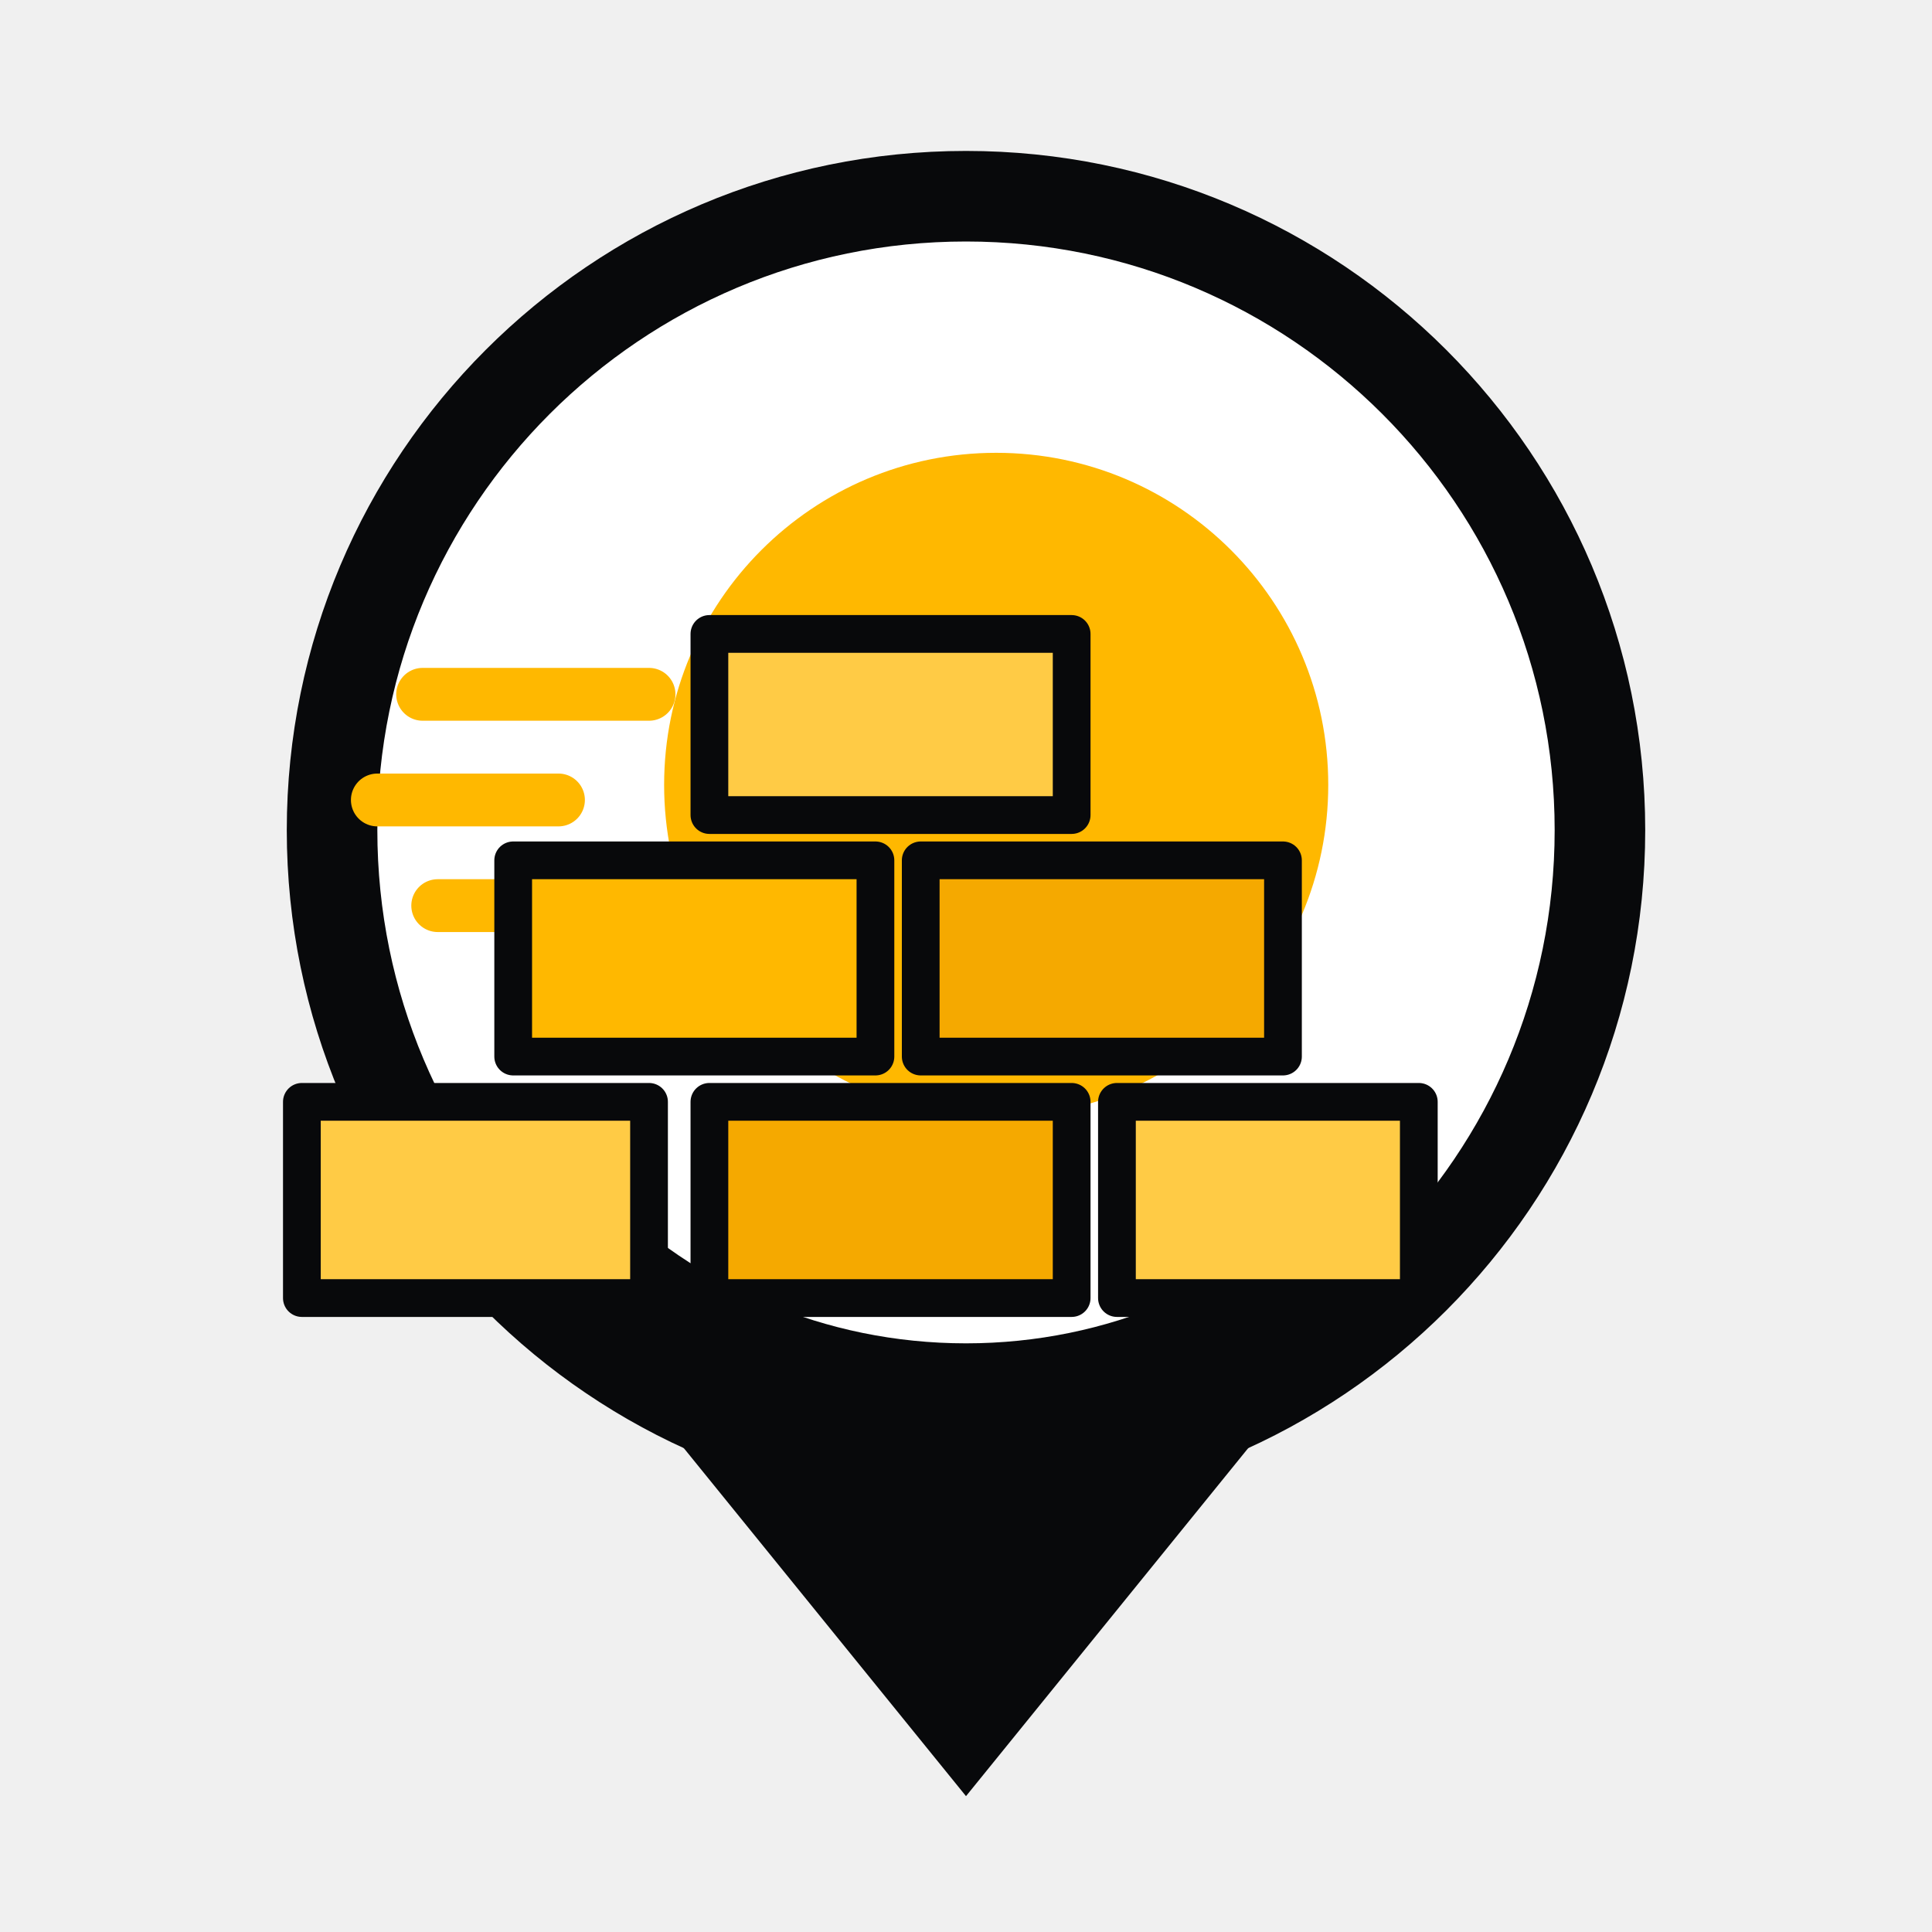
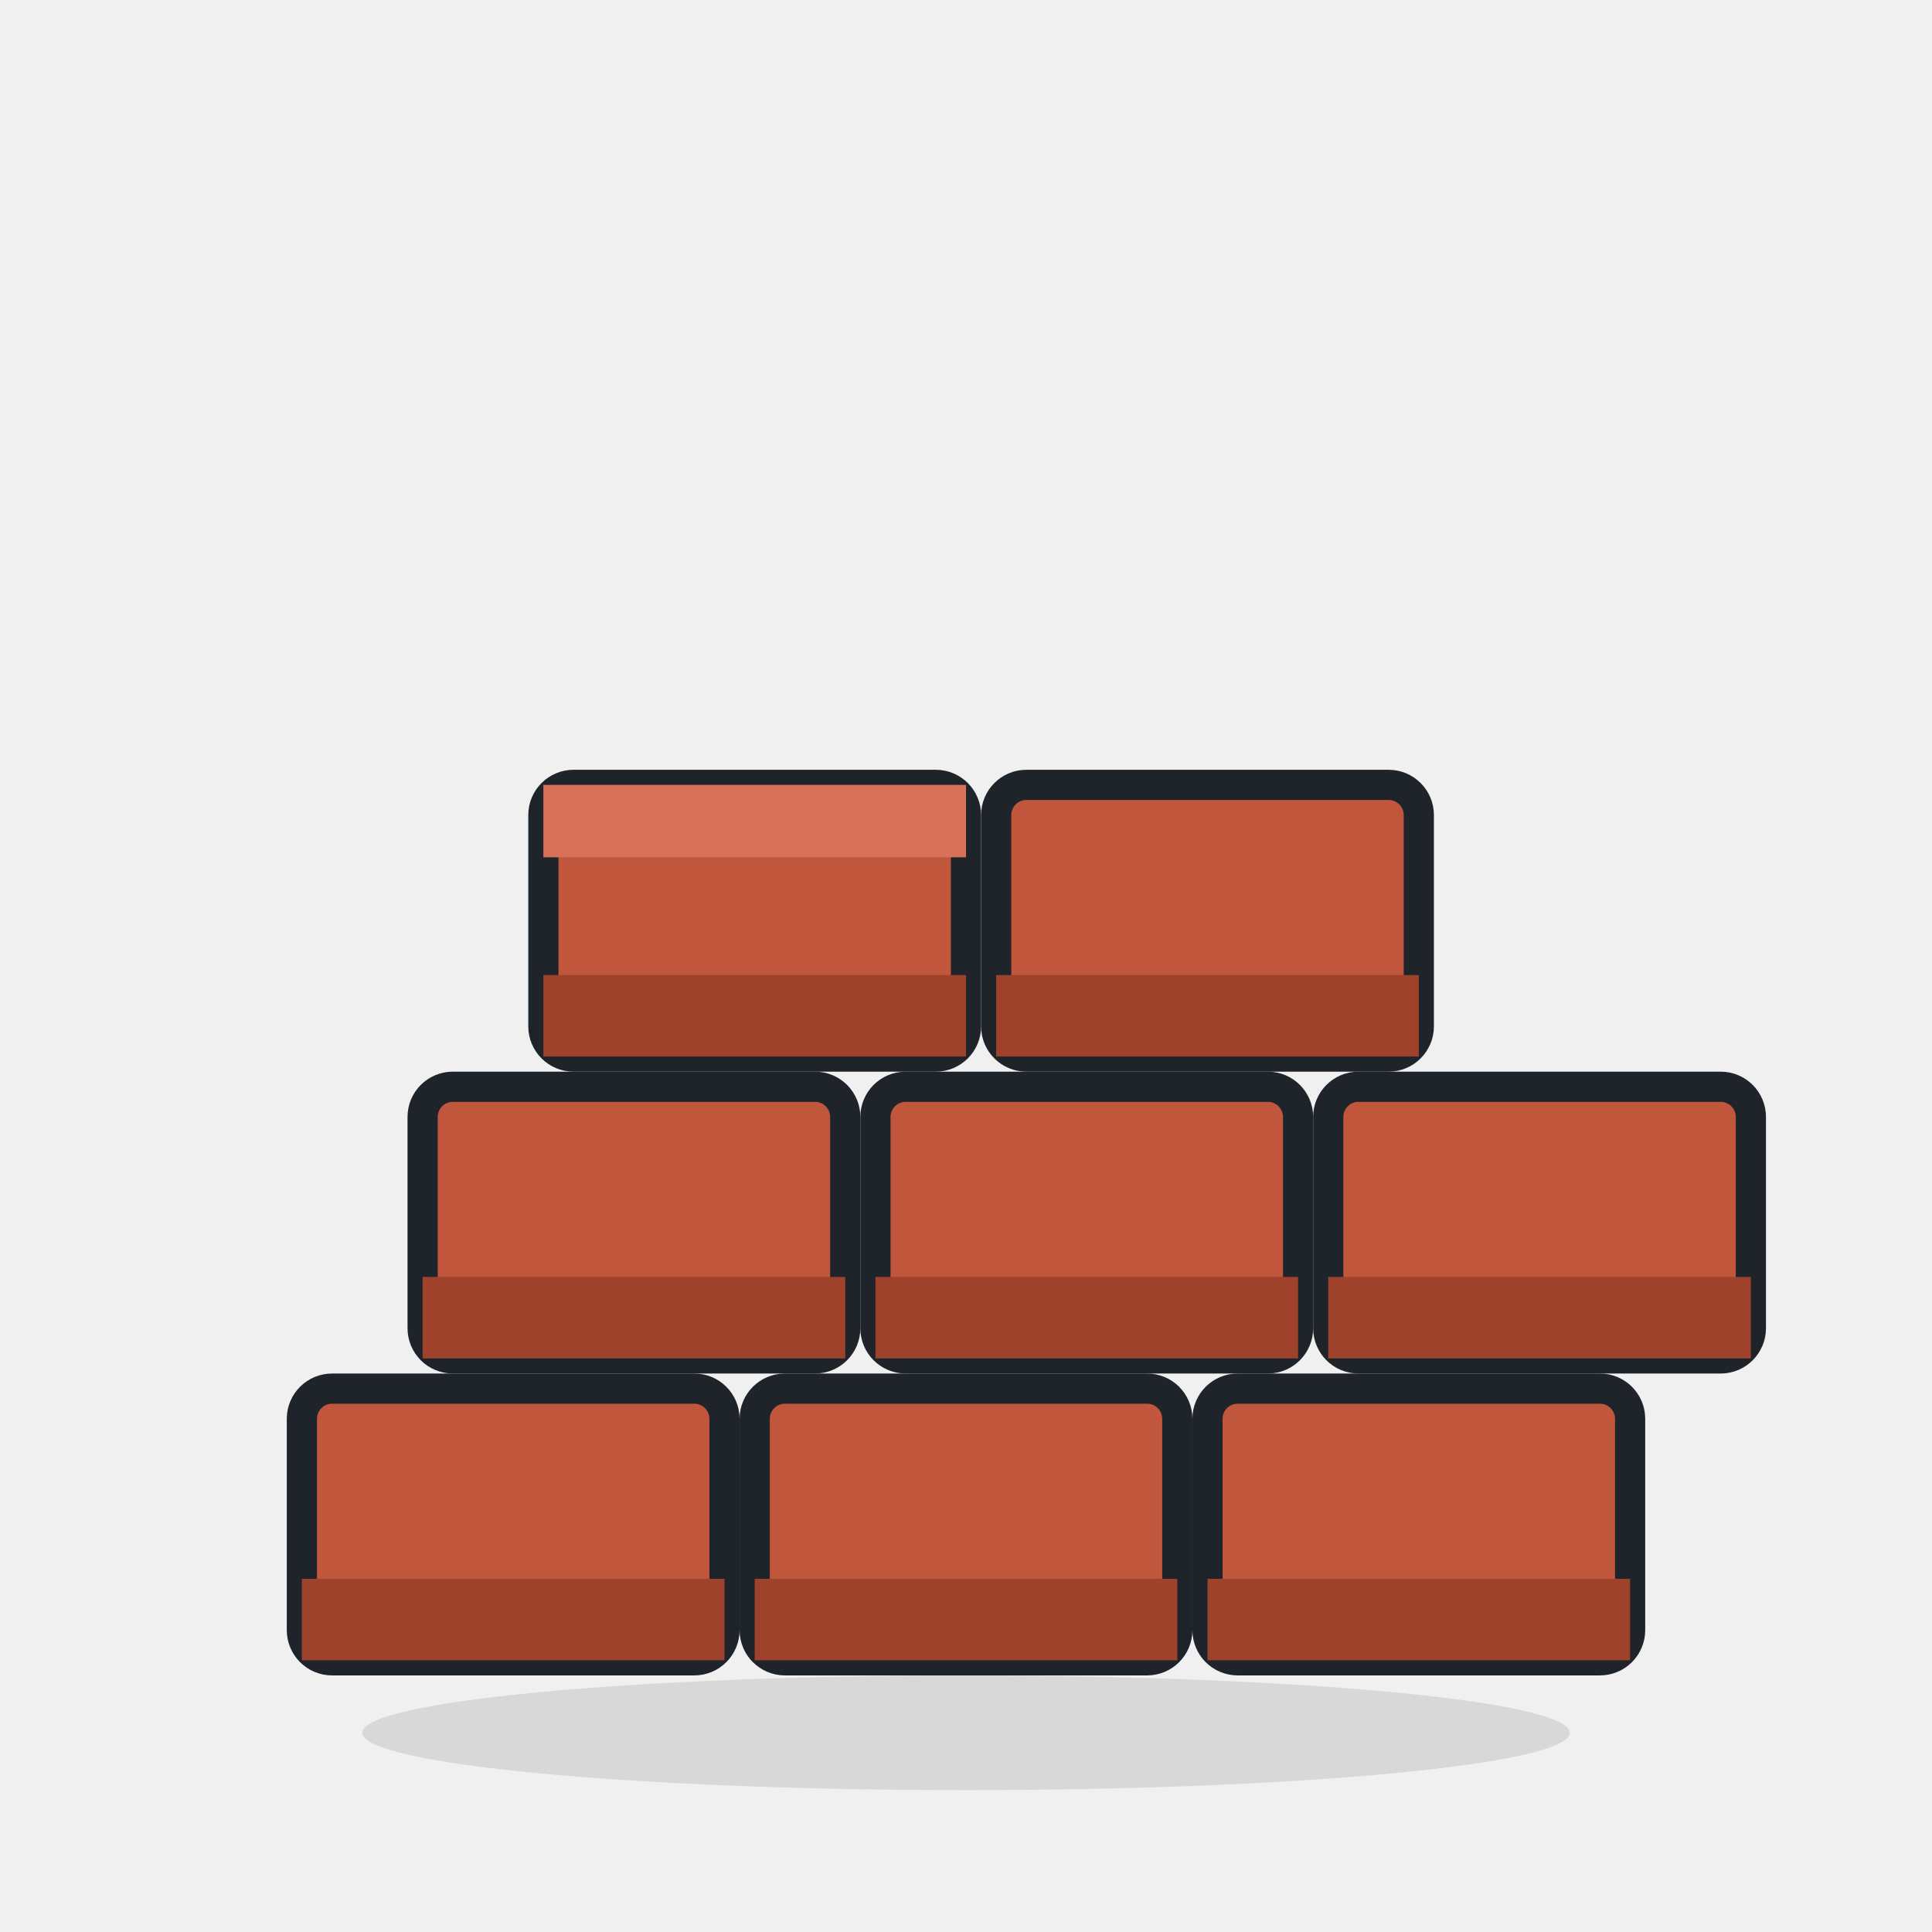
- <svg xmlns="http://www.w3.org/2000/svg" width="128" height="128" viewBox="0 0 128 128" role="img" aria-labelledby="title desc">
-   <circle cx="64" cy="55" r="42" fill="#FFFFFF" stroke="#08090B" stroke-width="6" />
-   <path d="M34 82 L64 119 L94 82" fill="#08090B" />
-   <circle cx="64" cy="55" r="34" fill="#FFFFFF" />
-   <circle cx="66" cy="52" r="22" fill="#FFB800" />
-   <path d="M28 46 H43 M25 53 H37 M29 60 H39" stroke="#FFB800" stroke-width="3.5" stroke-linecap="round" />
-   <g stroke="#08090B" stroke-width="2.5" stroke-linejoin="round">
-     <path d="M34 57 L58 57 L58 70 L34 70 Z" fill="#FFB800" />
-     <path d="M61 57 L85 57 L85 70 L61 70 Z" fill="#F5A900" />
-     <path d="M47 42 L71 42 L71 54 L47 54 Z" fill="#FFCB45" />
-     <path d="M47 73 L71 73 L71 86 L47 86 Z" fill="#F5A900" />
-     <path d="M74 73 L94 73 L94 86 L74 86 Z" fill="#FFCB45" />
-     <path d="M20 73 L43 73 L43 86 L20 86 Z" fill="#FFCB45" />
-   </g>
+ <svg xmlns="http://www.w3.org/2000/svg" viewBox="0 0 64 64">
+   <ellipse cx="32" cy="57.4" rx="20" ry="1.9" fill="#000" opacity="0.10" />
+   <rect x="10" y="46" width="14" height="9" rx="1" fill="#C0563C" stroke="#1F242B" stroke-width="1" stroke-linejoin="round" />
+   <rect x="10" y="52.3" width="14" height="2.7" fill="#9E422C" />
+   <rect x="25" y="46" width="14" height="9" rx="1" fill="#C0563C" stroke="#1F242B" stroke-width="1" stroke-linejoin="round" />
+   <rect x="25" y="52.3" width="14" height="2.7" fill="#9E422C" />
+   <rect x="40" y="46" width="14" height="9" rx="1" fill="#C0563C" stroke="#1F242B" stroke-width="1" stroke-linejoin="round" />
+   <rect x="40" y="52.3" width="14" height="2.7" fill="#9E422C" />
+   <rect x="14" y="36" width="14" height="9" rx="1" fill="#C0563C" stroke="#1F242B" stroke-width="1" stroke-linejoin="round" />
+   <rect x="14" y="42.3" width="14" height="2.7" fill="#9E422C" />
+   <rect x="29" y="36" width="14" height="9" rx="1" fill="#C0563C" stroke="#1F242B" stroke-width="1" stroke-linejoin="round" />
+   <rect x="29" y="42.3" width="14" height="2.7" fill="#9E422C" />
+   <rect x="44" y="36" width="14" height="9" rx="1" fill="#C0563C" stroke="#1F242B" stroke-width="1" stroke-linejoin="round" />
+   <rect x="44" y="42.3" width="14" height="2.7" fill="#9E422C" />
+   <rect x="18" y="26" width="14" height="9" rx="1" fill="#C0563C" stroke="#1F242B" stroke-width="1" stroke-linejoin="round" />
+   <rect x="18" y="32.3" width="14" height="2.7" fill="#9E422C" />
+   <rect x="33" y="26" width="14" height="9" rx="1" fill="#C0563C" stroke="#1F242B" stroke-width="1" stroke-linejoin="round" />
+   <rect x="33" y="32.3" width="14" height="2.7" fill="#9E422C" />
+   <rect x="18" y="26" width="14" height="2.4" fill="#D7715A" />
</svg>
